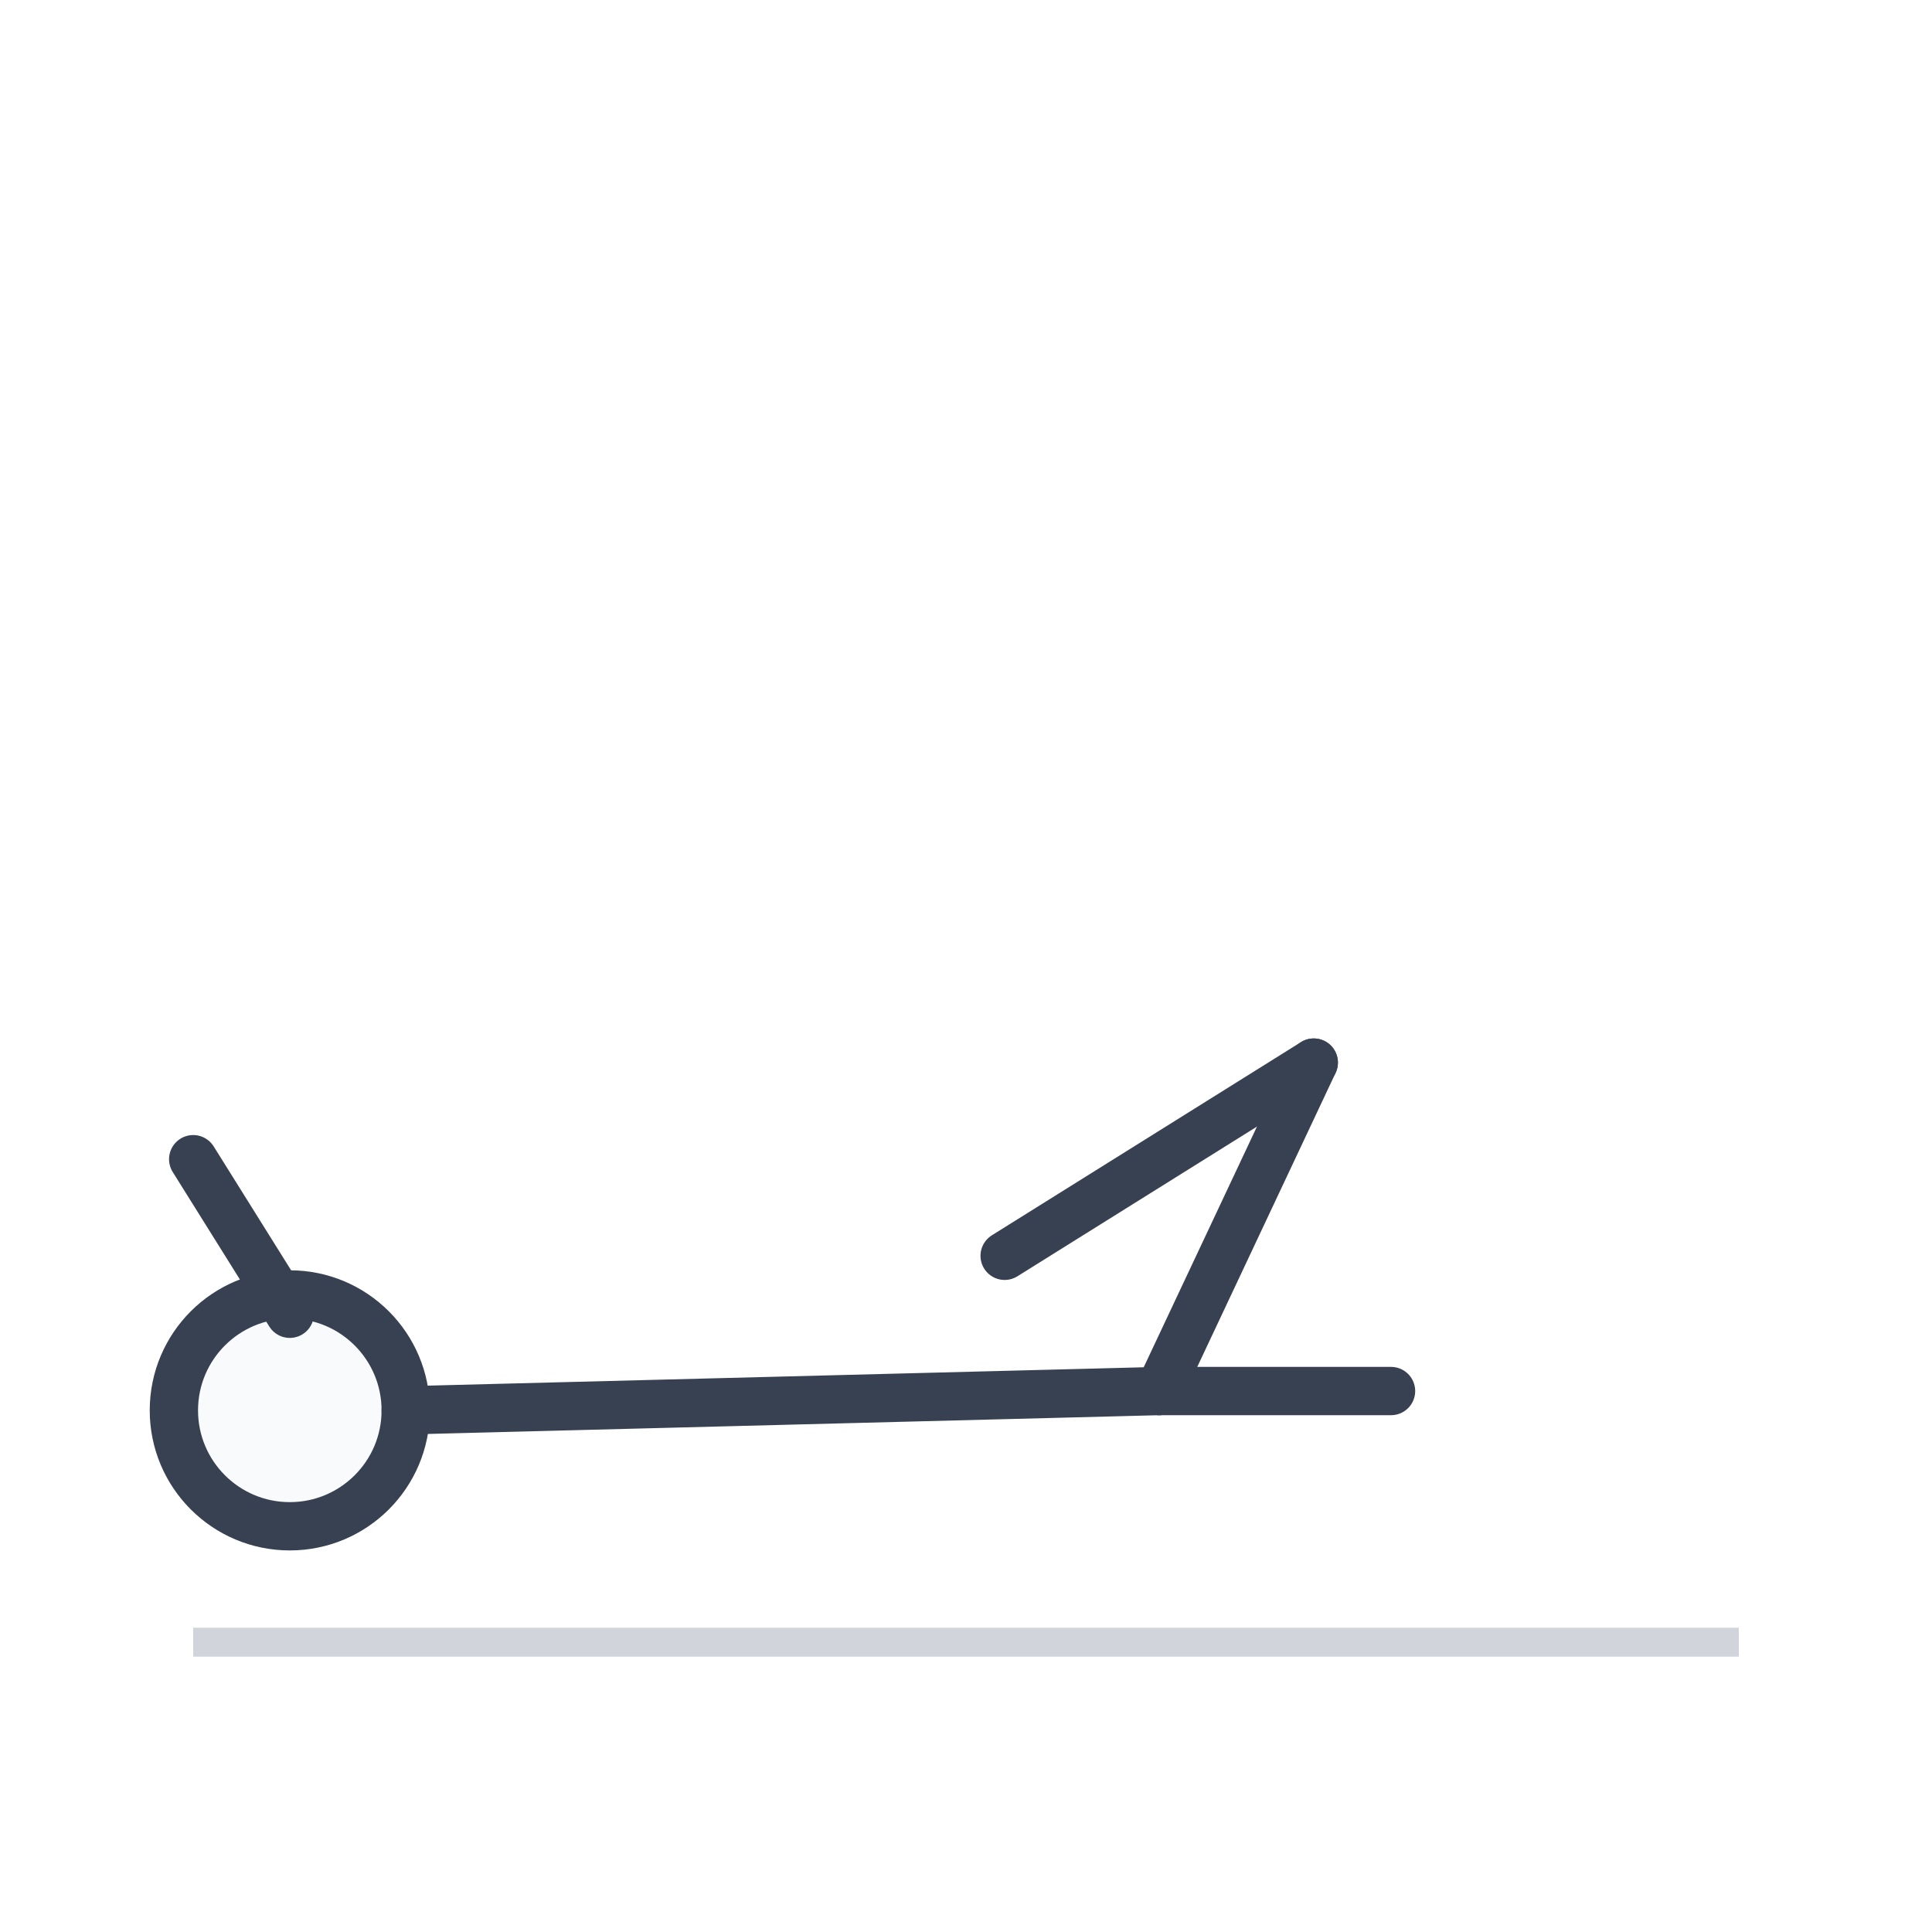
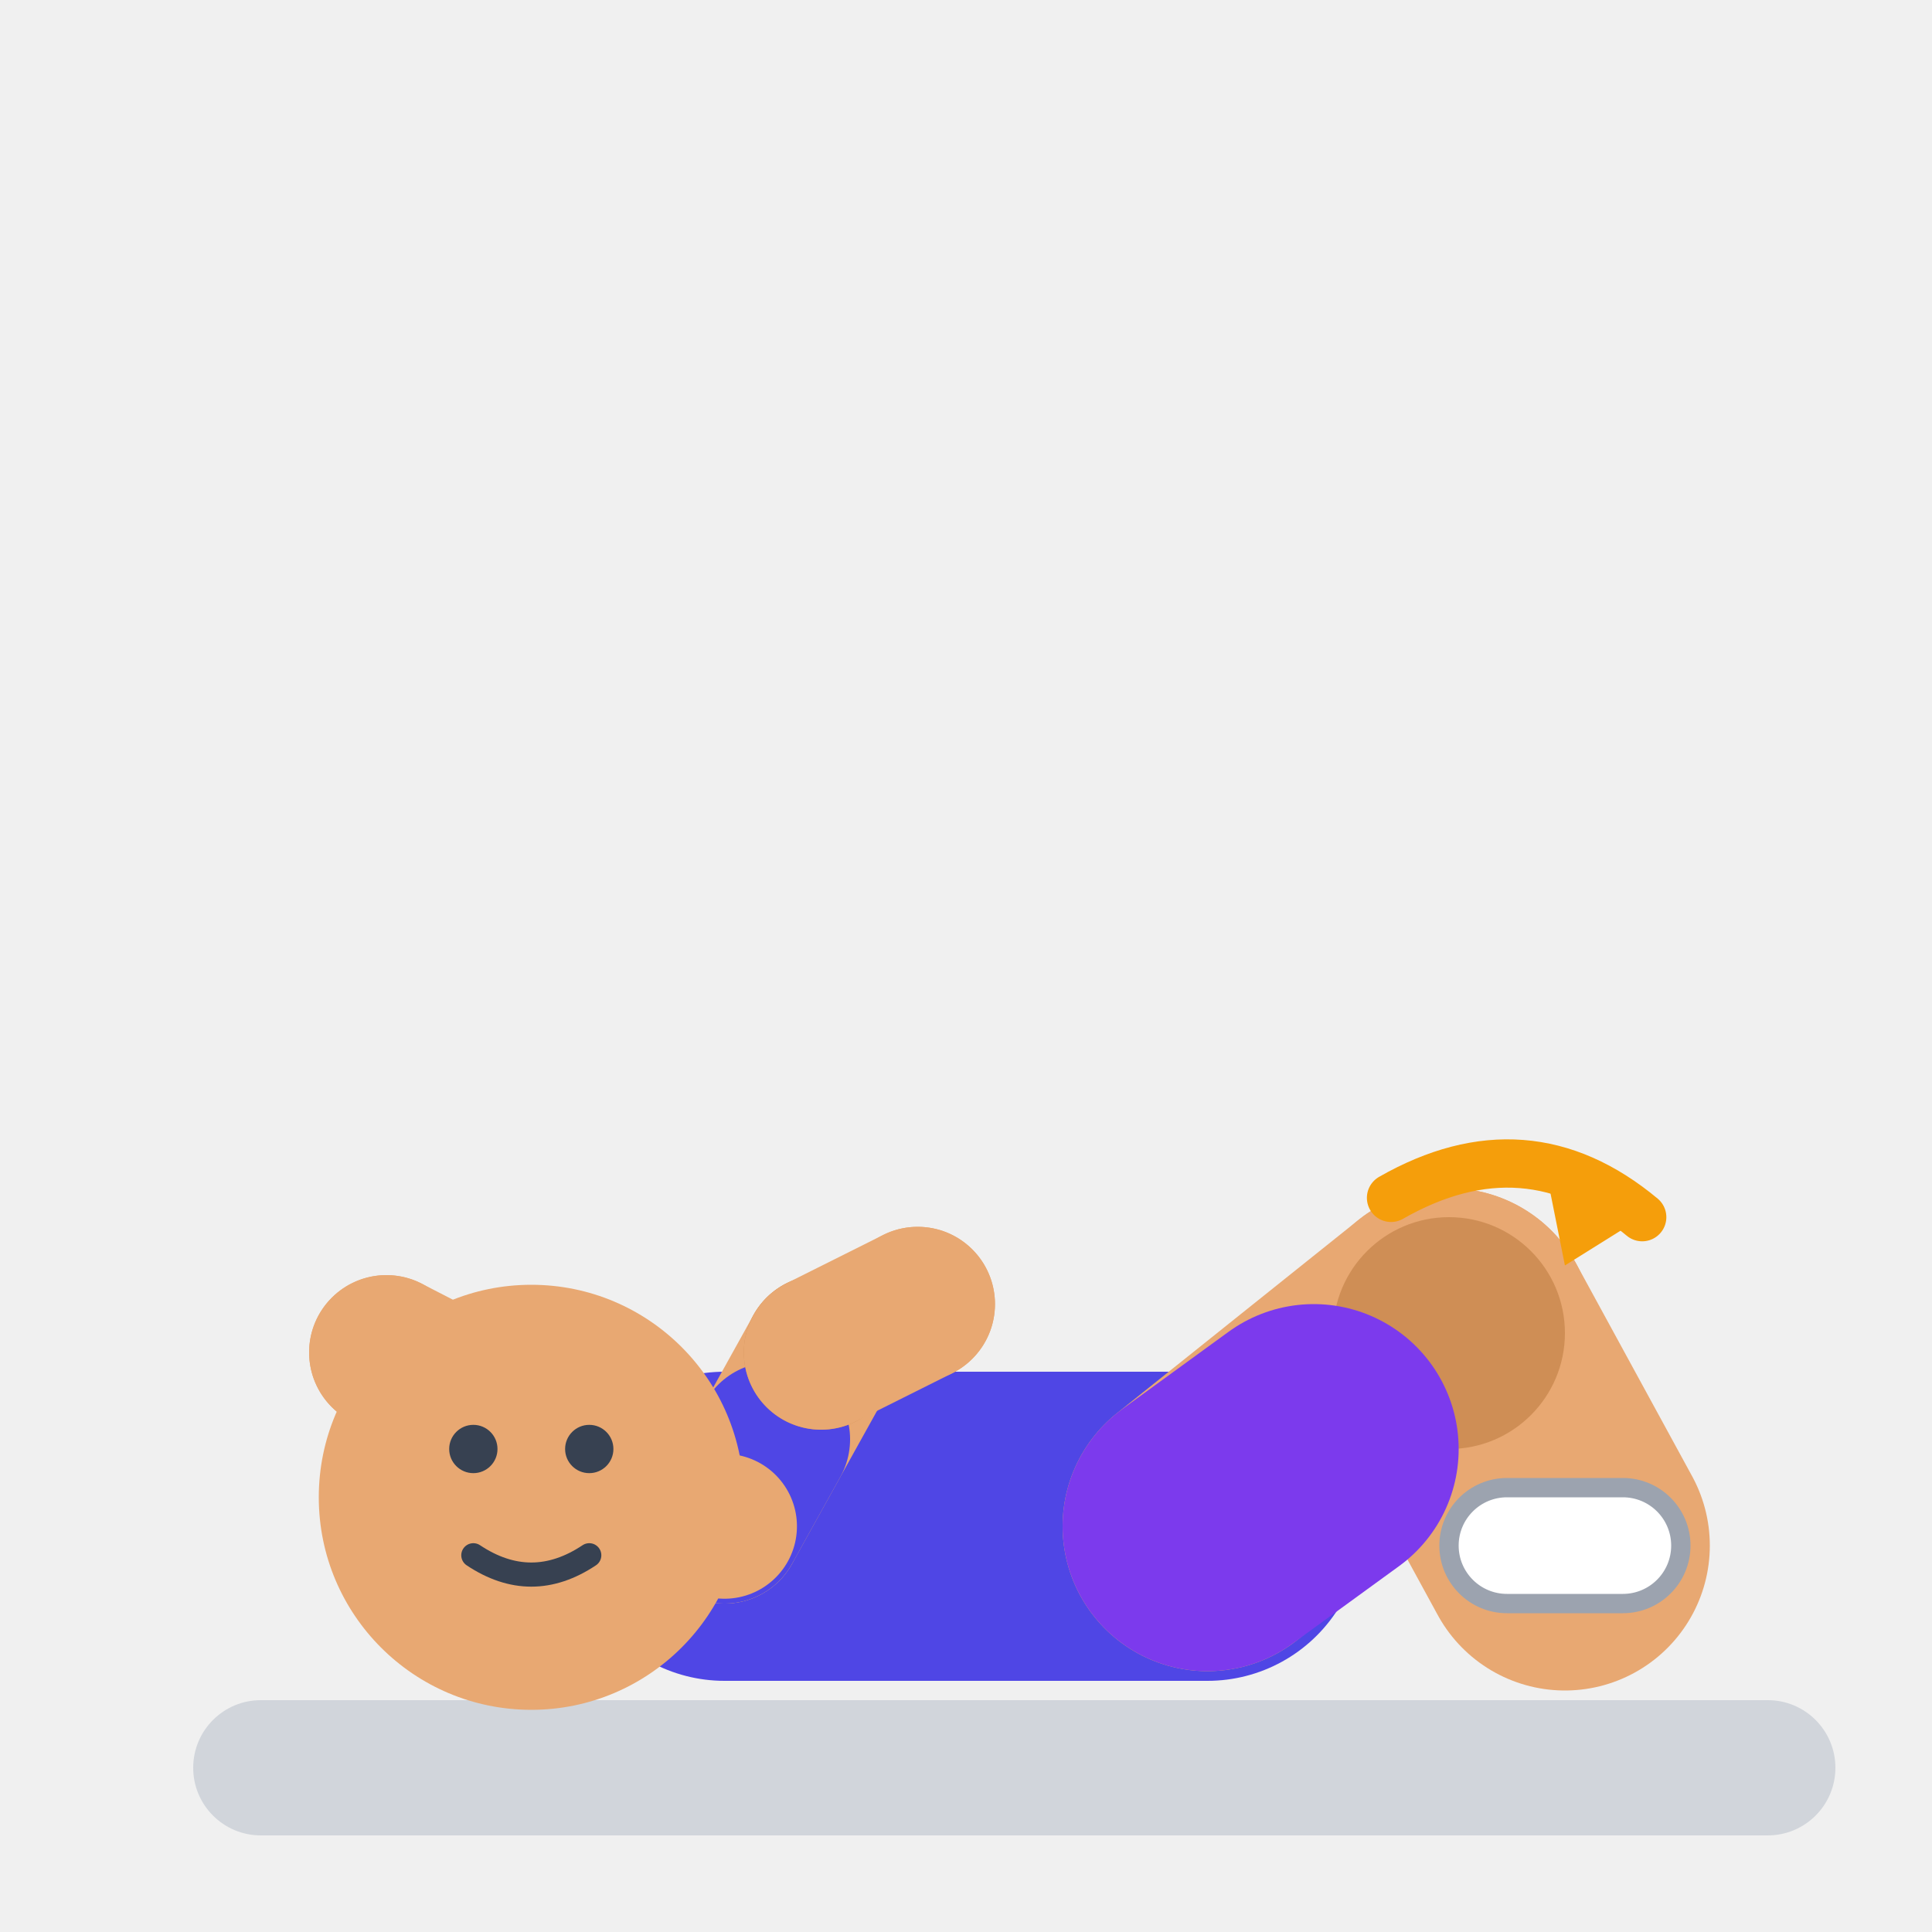
- <svg xmlns="http://www.w3.org/2000/svg" viewBox="0 0 100 100" width="100" height="100">
-   <rect width="100" height="100" fill="white" />
-   <line x1="10" y1="85" x2="90" y2="85" stroke="#d1d5db" stroke-width="1.5" />
-   <circle cx="15" cy="73" r="6" fill="#f9fafb" stroke="#374151" stroke-width="2.5" />
-   <line x1="21" y1="73" x2="60" y2="72" stroke="#374151" stroke-width="2.5" stroke-linecap="round" />
-   <line x1="15" y1="68" x2="10" y2="60" stroke="#374151" stroke-width="2.5" stroke-linecap="round" />
-   <line x1="60" y1="72" x2="68" y2="55" stroke="#374151" stroke-width="2.5" stroke-linecap="round" />
-   <line x1="68" y1="55" x2="52" y2="65" stroke="#374151" stroke-width="2.5" stroke-linecap="round" />
-   <line x1="60" y1="72" x2="72" y2="72" stroke="#374151" stroke-width="2.5" stroke-linecap="round" />
+ <svg xmlns="http://www.w3.org/2000/svg" viewBox="0 0 200 200" width="200" height="200">
+   <rect x="20" y="176" width="170" height="14" rx="7" fill="#D1D5DB" />
+   <line x1="75" y1="158" x2="125" y2="158" stroke="#4F46E5" stroke-width="32" stroke-linecap="round" />
+   <line x1="125" y1="158" x2="150" y2="138" stroke="#E8A872" stroke-width="30" stroke-linecap="round" />
+   <line x1="150" y1="138" x2="162" y2="160" stroke="#E8A872" stroke-width="30" stroke-linecap="round" />
+   <circle cx="150" cy="138" r="12" fill="#CF8E55" />
+   <line x1="125" y1="158" x2="136" y2="150" stroke="#7C3AED" stroke-width="30" stroke-linecap="round" />
+   <rect x="150" y="154" width="24" height="12" rx="6" fill="#FFFFFF" stroke="#9CA3AF" stroke-width="2" />
+   <line x1="75" y1="158" x2="40" y2="140" stroke="#E8A872" stroke-width="16" stroke-linecap="round" />
+   <line x1="75" y1="158" x2="62" y2="151" stroke="#4F46E5" stroke-width="16" stroke-linecap="round" />
+   <circle cx="40" cy="140" r="8" fill="#E8A872" />
+   <line x1="75" y1="158" x2="85" y2="140" stroke="#E8A872" stroke-width="16" stroke-linecap="round" />
+   <line x1="75" y1="158" x2="80" y2="149" stroke="#4F46E5" stroke-width="16" stroke-linecap="round" />
+   <circle cx="85" cy="140" r="8" fill="#CF8E55" />
+   <line x1="85" y1="140" x2="95" y2="135" stroke="#E8A872" stroke-width="16" stroke-linecap="round" />
+   <circle cx="95" cy="135" r="8" fill="#E8A872" />
+   <line x1="75" y1="158" x2="66" y2="156" stroke="#E8A872" stroke-width="15" stroke-linecap="round" />
+   <circle cx="55" cy="155" r="22" fill="#E8A872" />
+   <circle cx="49" cy="150" r="2.5" fill="#374151" />
+   <circle cx="61" cy="150" r="2.5" fill="#374151" />
+   <path d="M49,161 Q55,165 61,161" stroke="#374151" stroke-width="2.5" fill="none" stroke-linecap="round" />
+   <path d="M144,124 Q158,116 170,126" stroke="#F59E0B" stroke-width="5" fill="none" stroke-linecap="round" />
+   <polygon points="170,126 160,121 162,131" fill="#F59E0B" />
</svg>
